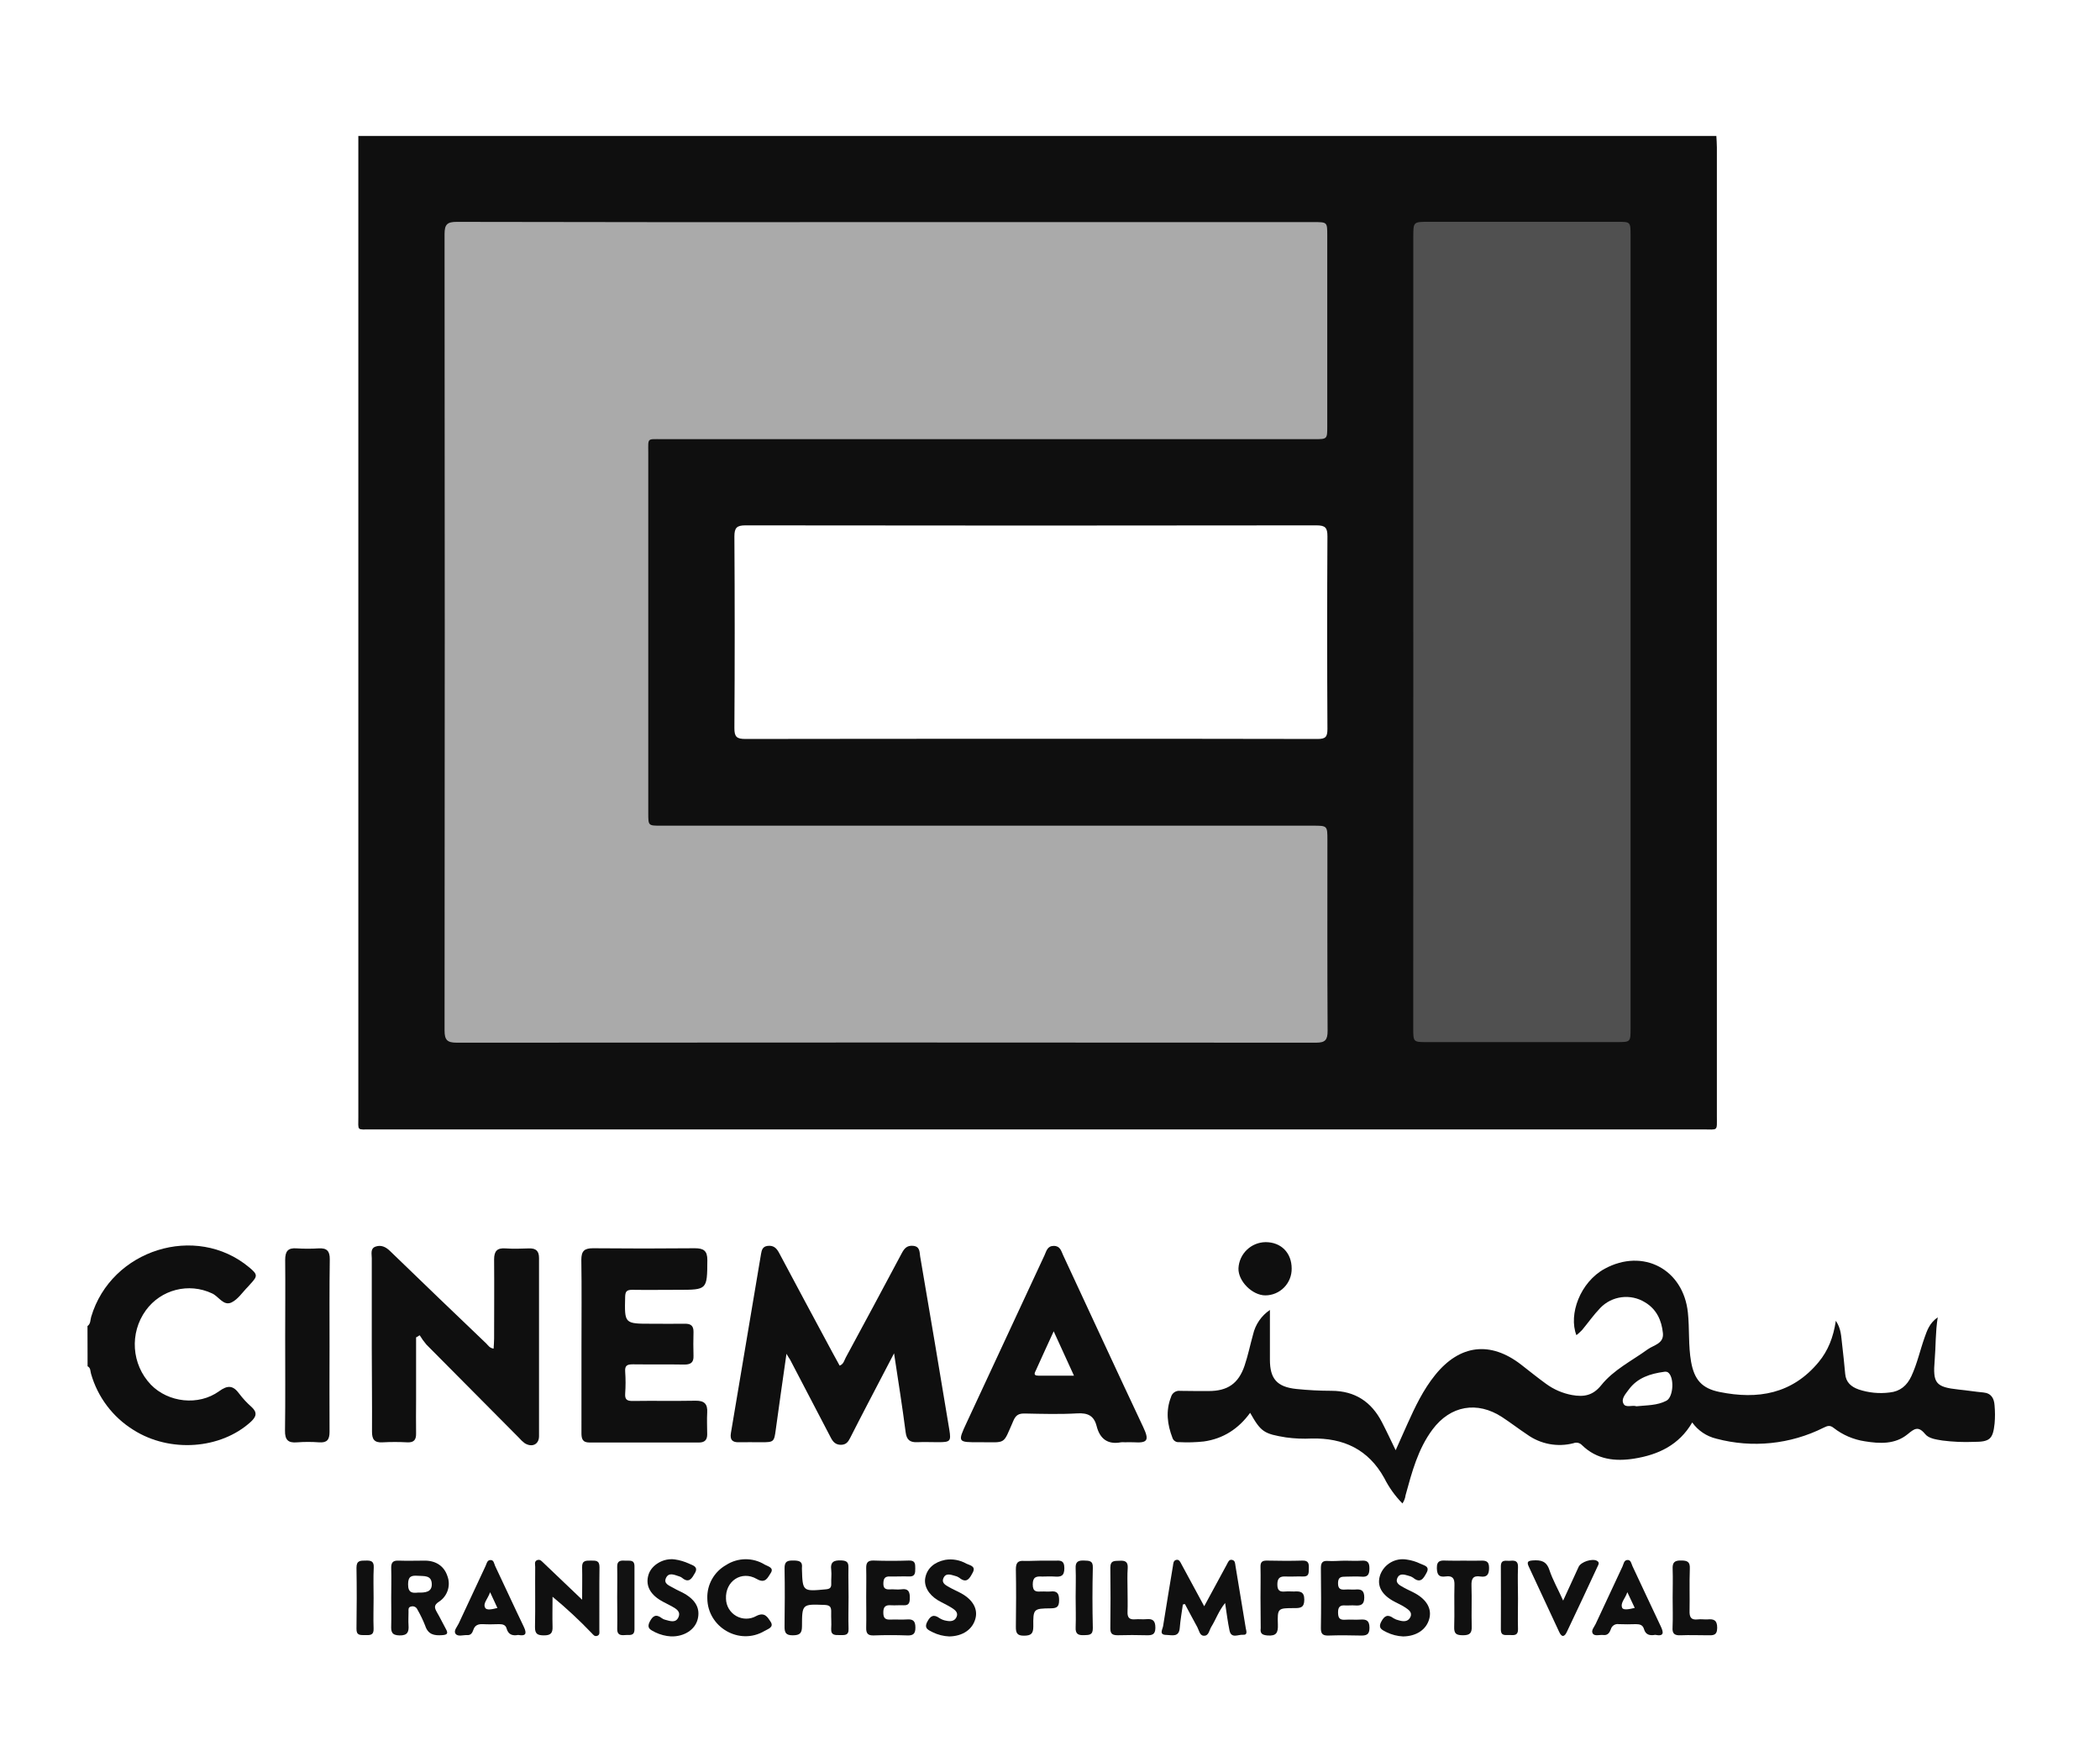
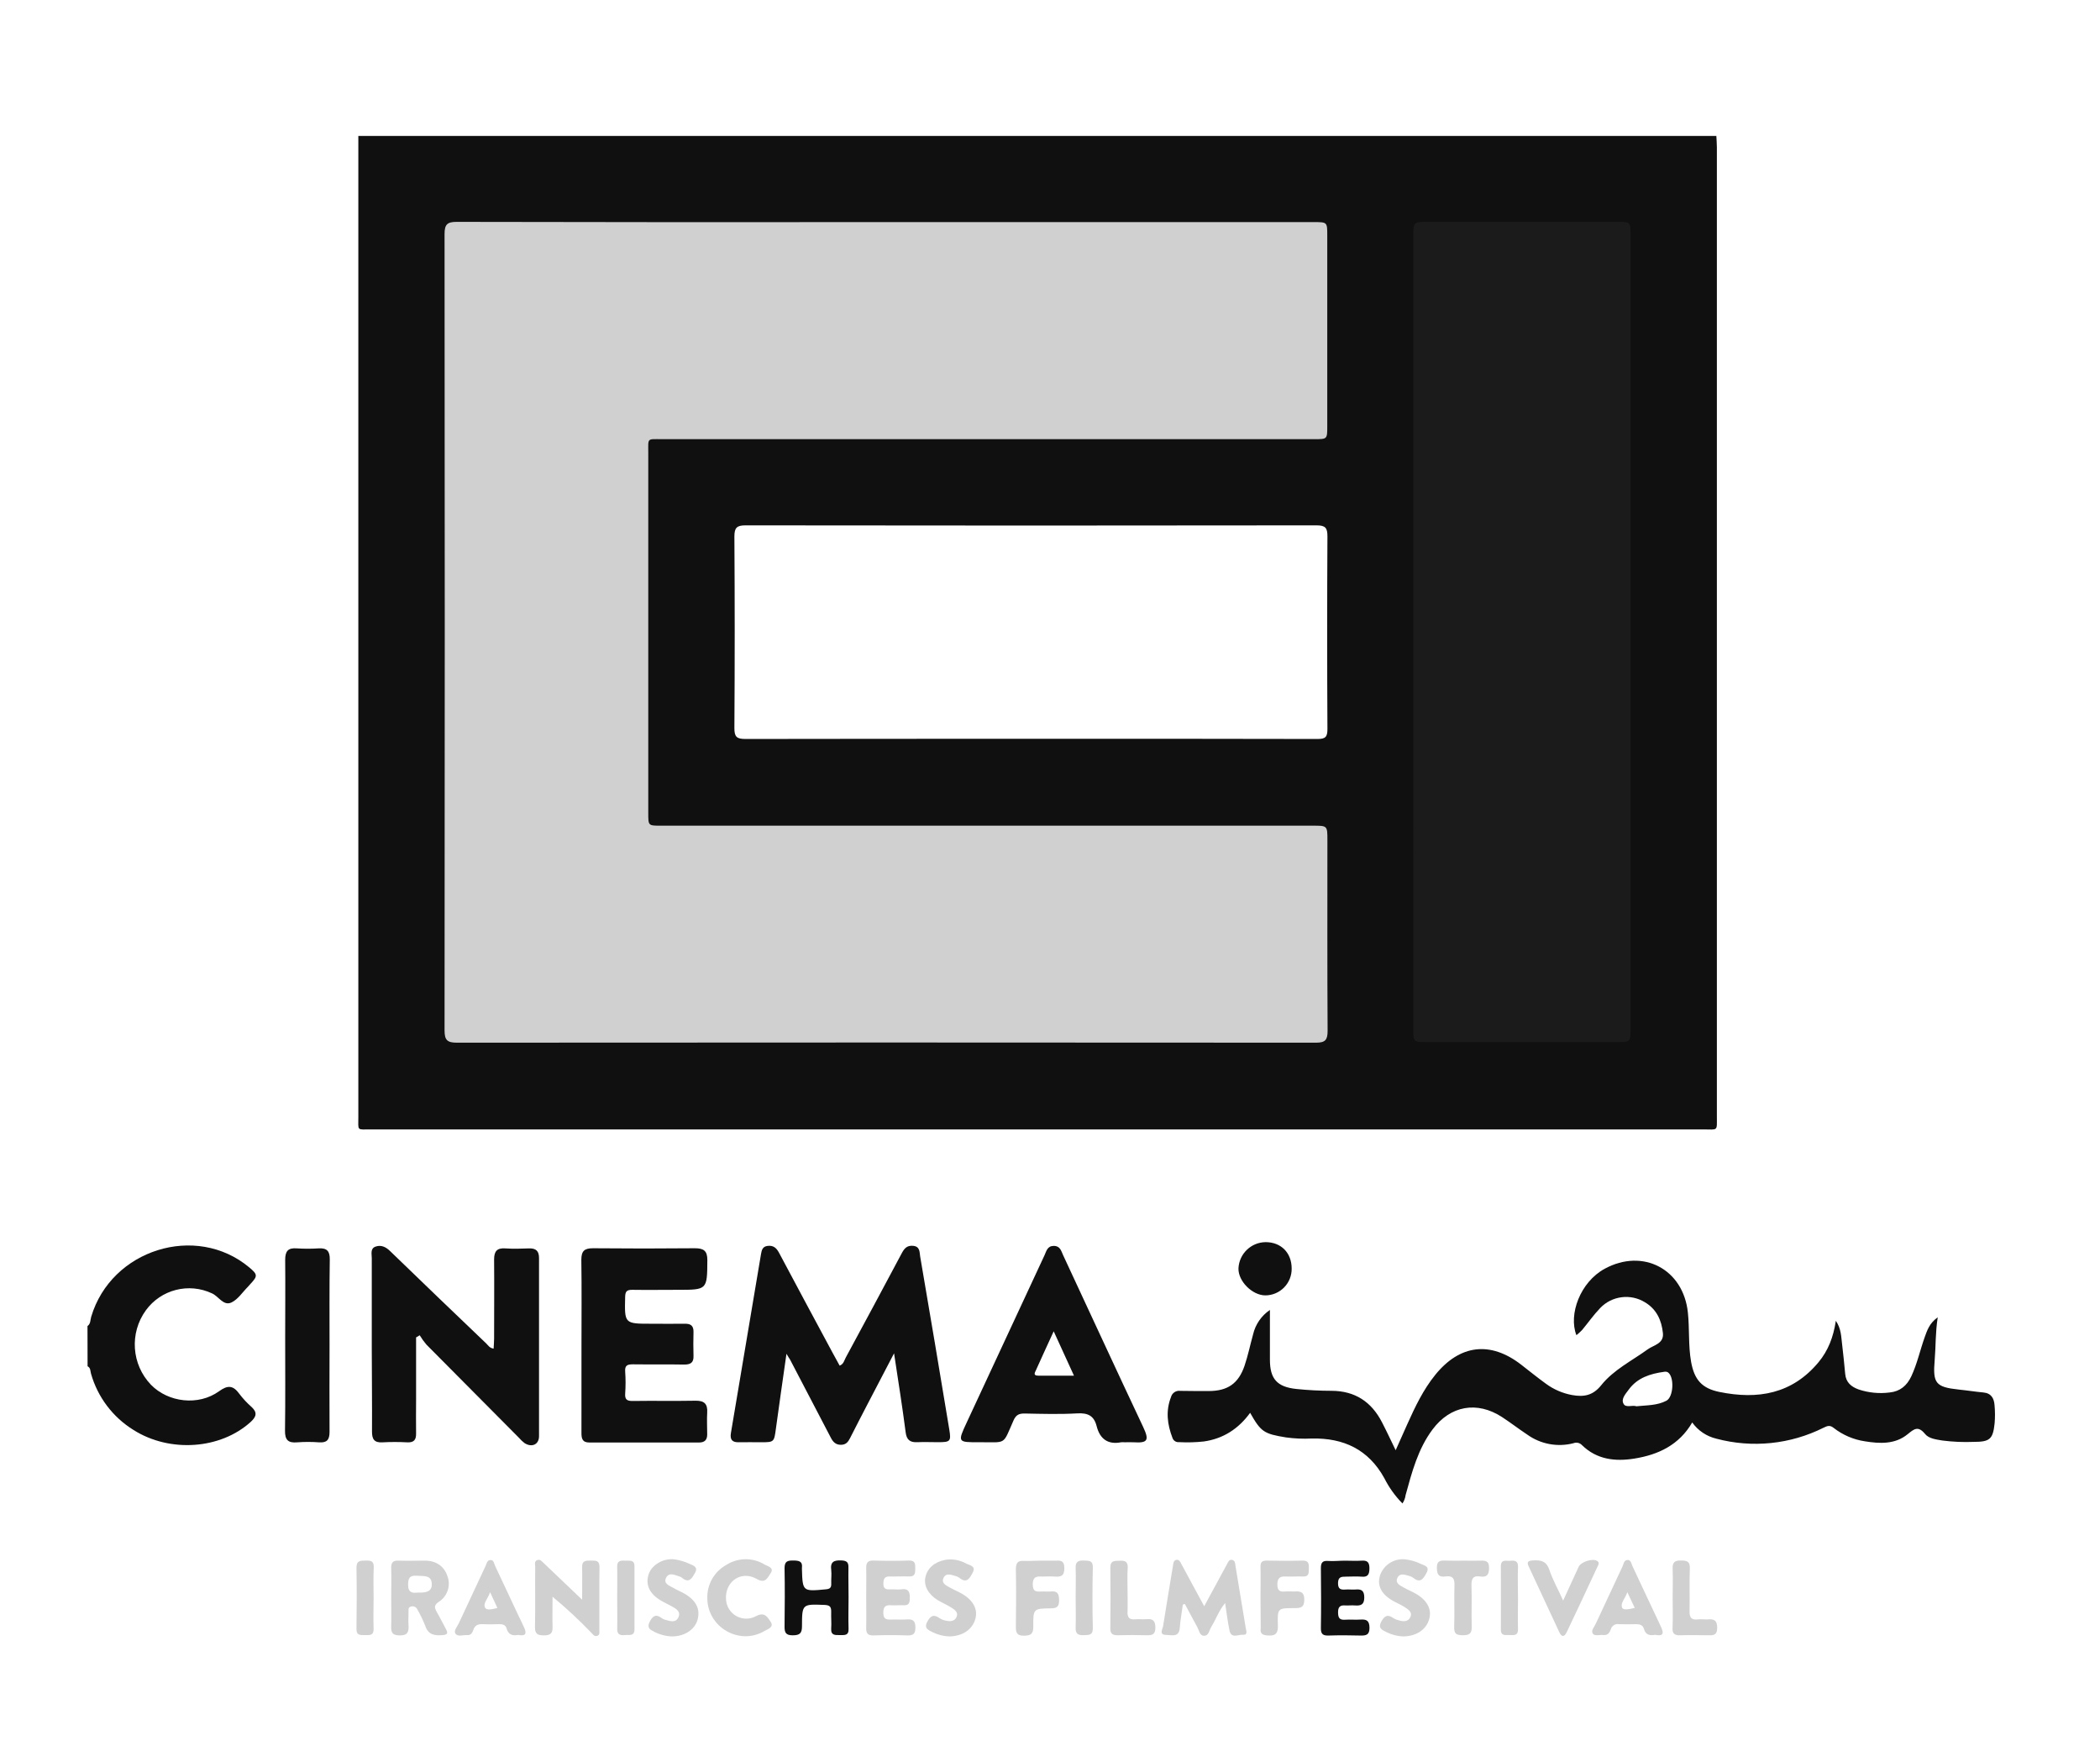
<svg xmlns="http://www.w3.org/2000/svg" id="Layer_1" data-name="Layer 1" viewBox="0 0 725.11 602.55">
  <defs>
-     <style>.cls-1{fill:#0f0f0f;}.cls-2{fill:#101010;}.cls-3{fill:#111;}.cls-4{fill:#121212;}.cls-5{fill:#aaa;}.cls-6{fill:#505050;}</style>
+     <style>.cls-1{fill:#101010;}.cls-2{fill:#D0D0D0;}.cls-3{fill:#D0D0D0;}.cls-4{fill:#D0D0D0;}.cls-5{fill:#D0D0D0;}.cls-6{fill:#1B1B1B;}</style>
  </defs>
  <path class="cls-1" d="M592.82,385.22q0-167.19,0-334.37c0-1.31-.12-2.62-.18-3.93H123.73q0,169.32,0,338.64c0,4.95-.65,4.31,4.4,4.31q230,0,459.89,0C593.34,389.87,592.82,390.67,592.82,385.22ZM458.35,251.65c0,2.73-.68,3.45-3.42,3.44-33-.1-66.06-.06-99.08-.06-32.81,0-65.62,0-98.42.06-3,0-3.87-.68-3.85-3.76q.21-33.08,0-66.14c0-3,.82-3.84,3.84-3.84q98.6.14,197.17,0c3.08,0,3.77.88,3.76,3.83Q458.17,218.42,458.35,251.65Z" />
  <path class="cls-1" d="M30.21,457.75c1.12-.78.95-2.11,1.28-3.2,6.9-23.22,36.16-32.4,54.55-17.07,2.93,2.44,3,3,.46,5.7-.3.33-.58.66-.89,1-1.86,1.86-3.42,4.33-5.65,5.41-2.79,1.35-4.43-2.08-6.73-3.11a18.5,18.5,0,0,0-22.88,5.85A20.1,20.1,0,0,0,52.11,478c6,6.15,16.43,7.37,23.52,2.26,3-2.18,4.86-2.08,7,.87a30.49,30.49,0,0,0,4.24,4.56c2.1,1.93,1.6,3.41-.31,5.15-10.39,9.45-27.89,10.72-40.43,2.8a33.61,33.61,0,0,1-14.71-19.47c-.25-.86-.09-2-1.18-2.54Z" />
  <path class="cls-1" d="M271.56,467.32c-1.31,9.26-2.53,17.56-3.65,25.87-.62,4.6-.6,4.67-5.19,4.67-2.52,0-5-.06-7.56,0-2.33.07-3.17-.89-2.78-3.21q5.24-30.9,10.4-61.81c.23-1.35.55-2.55,2.26-2.76,1.93-.24,3,.63,3.9,2.27q9.18,17.25,18.45,34.44c.83,1.54,1.68,3.07,2.53,4.62,1.38-.51,1.59-1.82,2.13-2.82q9.69-17.89,19.26-35.87c.9-1.7,1.78-2.85,3.95-2.67,2.47.22,2.22,2.21,2.46,3.65q5.13,29.92,10.08,59.87c.65,4,.28,4.26-3.85,4.27-2.41,0-4.83-.11-7.24,0s-3.68-.75-4-3.44c-1.13-8.78-2.53-17.53-4-27.24-3.34,6.39-6.26,12-9.17,17.57-2,3.89-4.05,7.76-6,11.66-.68,1.35-1.42,2.34-3.17,2.35s-2.71-.93-3.48-2.43c-4.67-9-9.41-18.05-14.13-27.06C272.52,468.93,272.3,468.57,271.56,467.32Z" />
  <path class="cls-1" d="M143.67,461.67v21.6c0,3.84-.07,7.68,0,11.52.05,2.23-.74,3.21-3.06,3.1a78.66,78.66,0,0,0-8.55,0c-2.82.17-3.62-1.09-3.61-3.7.05-9.54-.06-19.08-.08-28.62q0-15.63,0-31.25c0-1.47-.57-3.34,1.31-4s3.51.07,5,1.53q16.53,16,33.2,31.9c.67.65,1.16,1.59,2.56,1.79.06-1.2.17-2.34.17-3.49,0-9.1.08-18.21,0-27.31,0-2.88,1.06-4,3.89-3.8s5.48.09,8.22,0c2.35-.06,3.4.91,3.4,3.31,0,20.5,0,41,0,61.52,0,2.88-2.47,4-5,2.38a12.41,12.41,0,0,1-1.9-1.8q-16-16.09-32-32.22a24.77,24.77,0,0,1-2.3-3.2Z" />
  <path class="cls-1" d="M200.78,464.5c0-9.87.1-19.74-.05-29.61,0-3.05,1.05-4,4-4q17.61.17,35.21,0c3,0,4.32.85,4.3,4.12-.07,10.23,0,10.23-10.19,10.23-5.26,0-10.53.08-15.79,0-1.91,0-2.35.62-2.4,2.44-.23,9.27-.28,9.27,9.09,9.27,3.84,0,7.68.06,11.51,0,2.08-.05,3.05.73,3,2.87-.07,2.74-.09,5.48,0,8.22.09,2.33-1,3-3.18,3-5.92-.11-11.85,0-17.77-.08-1.92,0-2.8.38-2.64,2.52a54.5,54.5,0,0,1,0,7.56c-.15,2.07.62,2.59,2.6,2.57,7.24-.11,14.48.05,21.72-.09,3-.05,4.19,1.13,4,4.09-.15,2.51,0,5,0,7.56,0,1.9-.9,2.78-2.83,2.78q-18.92,0-37.84,0c-2.55,0-2.76-1.5-2.75-3.45C200.8,484.45,200.78,474.48,200.78,464.5Z" />
  <path class="cls-1" d="M113.79,464.67c0,9.87-.07,19.74,0,29.61,0,2.73-.89,3.8-3.62,3.61a50.34,50.34,0,0,0-7.57,0c-3.14.28-4.24-.87-4.19-4.07.15-10.74.06-21.49.06-32.24,0-8.89.09-17.77,0-26.65,0-3,.93-4.24,4-4a57.79,57.79,0,0,0,7.56,0c2.84-.17,3.88.93,3.84,3.82C113.72,444.71,113.79,454.69,113.79,464.67Z" />
  <path class="cls-2" d="M408.43,553.87c-.37,2.69-.86,5.37-1.07,8.07-.27,3.36-2.69,2.46-4.59,2.43-2.72,0-1.34-1.92-1.16-3.07,1.09-6.91,2.25-13.81,3.39-20.71.14-.85.11-1.9,1.16-2.13s1.42.83,1.82,1.56c2.56,4.7,5.1,9.41,7.82,14.45,2.73-5.05,5.27-9.76,7.83-14.45.4-.72.71-1.81,1.82-1.55s1,1.29,1.16,2.15q1.77,10.67,3.53,21.34c.17,1,.81,2.5-1,2.36-1.58-.13-4,1.42-4.6-1.47s-1-6-1.52-9.5c-2.27,2.81-3.2,5.72-4.78,8.24-.71,1.14-.83,3.12-2.54,3.06-1.47,0-1.66-1.84-2.27-2.95-1.46-2.65-2.87-5.33-4.3-8Z" />
  <path class="cls-2" d="M201,552.21c0-4.43.08-7.83,0-11.21-.08-2.36,1.35-2.3,3-2.29s3-.16,3,2.25c-.11,7.24,0,14.48-.05,21.72,0,.72.25,1.66-.72,2s-1.41-.42-1.94-.95a158.7,158.7,0,0,0-13.5-12.54c0,3.42-.1,6.85,0,10.27.09,2.24-.6,3.09-3,3.06-2.19,0-3.11-.51-3.06-2.91.14-6.91,0-13.82.07-20.73,0-.81-.4-1.9.67-2.33s1.64.47,2.25,1C191.92,543.53,196.08,547.53,201,552.21Z" />
  <path class="cls-1" d="M293,551.36c0,3.62-.12,7.24,0,10.85.11,2.48-1.41,2.2-3,2.21s-3.15.17-3-2.25c.14-1.85-.06-3.73,0-5.59s-.36-2.49-2.33-2.57c-7.65-.29-7.74-.36-7.75,7.33,0,2.45-.75,3.15-3.2,3.16s-2.85-1-2.82-3.14c.09-6.68.12-13.37,0-20.05,0-2.34,1-2.65,3-2.63s3.3.24,3,2.61a1.22,1.22,0,0,0,0,.33c.23,7.79.26,7.77,8.33,7,1.49-.14,1.84-.71,1.79-2-.06-1.53.16-3.09,0-4.6-.4-2.91.94-3.49,3.54-3.37,1.9.1,2.45.7,2.4,2.52C292.9,544.57,293,548,293,551.36Z" />
  <path class="cls-2" d="M299.09,551.25c0-3.29.08-6.58,0-9.86-.05-1.93.51-2.77,2.6-2.7,4,.14,8.12.14,12.17,0,2.17-.07,2.17,1.16,2.17,2.71s0,2.88-2.15,2.79-4.39.06-6.58,0c-1.74-.07-2.23.69-2.28,2.34-.06,1.88.84,2.21,2.4,2.11,1.2-.07,2.44.14,3.61,0,2.89-.45,3.2,1.1,3.11,3.41-.07,1.59-.64,2.15-2.15,2.08s-2.86.09-4.27,0c-2-.16-2.74.52-2.72,2.59s.89,2.43,2.62,2.35,3.73.08,5.59-.05c2.11-.15,2.86.6,2.87,2.79s-.78,2.81-2.87,2.73c-3.83-.14-7.68-.14-11.51,0-2.08.08-2.66-.74-2.61-2.68C299.17,558.27,299.09,554.76,299.09,551.25Z" />
  <path class="cls-1" d="M464.44,538.74c1.86,0,3.74.12,5.59,0,2.12-.17,2.84.52,2.82,2.73s-.7,3-2.83,2.78c-1.75-.13-3.51,0-5.27,0-1.58,0-2.71.07-2.74,2.19s.92,2.39,2.59,2.26c1.09-.09,2.2.07,3.29,0,2.09-.2,3.18.24,3.18,2.76s-1.24,2.88-3.25,2.73c-1.09-.09-2.2.06-3.29,0-1.82-.16-2.53.53-2.51,2.42s.51,2.64,2.43,2.51c1.75-.12,3.52.07,5.26-.05,2.1-.14,3.13.31,3.16,2.81s-1.2,2.76-3.19,2.7c-3.62-.1-7.25-.12-10.86,0-1.91.06-2.76-.4-2.73-2.52.11-6.91.08-13.83,0-20.74,0-1.78.47-2.63,2.41-2.49S462.46,538.74,464.44,538.74Z" />
  <path class="cls-2" d="M244.23,551.69a12.73,12.73,0,0,1,6.47-11.44,12.51,12.51,0,0,1,13.4-.13c1,.57,3.3,1,2,2.93-1,1.44-1.76,3.78-4.8,2-5.28-3.05-10.93.78-10.62,6.86a7,7,0,0,0,10.44,5.94c2.88-1.5,3.9.35,4.94,1.92,1.34,2-1,2.57-2.06,3.22C255.36,568.15,244.28,561.76,244.23,551.69Z" />
  <path class="cls-2" d="M484.47,564.89a14.51,14.51,0,0,1-5.68-1.45c-1.4-.75-3.1-1.27-1.87-3.62,1.11-2.11,2.26-2.68,4.26-1.21a5.67,5.67,0,0,0,1.81.72c1.57.47,3.21.56,4-1.13s-.73-2.6-1.86-3.36c-1.36-.9-2.91-1.51-4.32-2.33-4-2.34-5.44-5.39-4.23-8.89a8.28,8.28,0,0,1,9.18-5.26,15.71,15.71,0,0,1,4.67,1.42c1.13.58,3.41.82,2.16,3.11-1,1.85-2.06,3.89-4.65,1.73a4.17,4.17,0,0,0-1.49-.65c-1.47-.41-3.2-1.09-4,.86-.69,1.76,1,2.45,2.17,3.14s2.76,1.33,4.09,2.08c4,2.24,5.72,5.4,4.81,8.73C492.55,562.47,489.16,564.83,484.47,564.89Z" />
  <path class="cls-2" d="M327.75,564.89a14.32,14.32,0,0,1-5.68-1.44c-1.39-.75-3.14-1.24-1.9-3.61,1.09-2.08,2.21-2.72,4.25-1.25a6.19,6.19,0,0,0,2.44.9c1.34.27,2.74.16,3.4-1.26.75-1.58-.52-2.49-1.58-3.18-1.55-1-3.29-1.73-4.88-2.68-3.27-2-4.88-5-4.29-7.81.66-3.23,3.12-5.36,6.9-6.11a11.09,11.09,0,0,1,7.27,1.32c1.13.56,3.42.82,2.19,3.09-1,1.83-2,3.95-4.64,1.77a4,4,0,0,0-1.49-.65c-1.47-.41-3.2-1.11-4,.83-.72,1.76.95,2.45,2.14,3.15s2.75,1.33,4.08,2.08c4,2.23,5.74,5.41,4.84,8.72C335.82,562.45,332.44,564.82,327.75,564.89Z" />
  <path class="cls-2" d="M231.7,564.88a14.45,14.45,0,0,1-5.39-1.39c-1.34-.77-3.18-1.2-2-3.62,1.07-2.12,2.19-2.82,4.21-1.28a3.19,3.19,0,0,0,1.18.55c1.68.44,3.65,1.23,4.58-.92.85-2-.88-2.91-2.33-3.73-1.24-.7-2.55-1.27-3.77-2-3.91-2.32-5.36-5.44-4.23-9,1.05-3.27,5.09-5.72,9-5.19a17.4,17.4,0,0,1,5,1.48c1.21.56,3.3,1,2,3.23-1,1.73-2,3.69-4.44,1.65a2.51,2.51,0,0,0-.87-.46c-1.64-.5-3.66-1.6-4.66.47s1.21,2.69,2.56,3.49,2.55,1.24,3.78,1.95c4,2.3,5.5,5.26,4.58,8.86S236.25,565,231.7,564.88Z" />
  <path class="cls-2" d="M539.74,552.52c2-4.35,3.66-8,5.35-11.66.81-1.74,4.76-3,6.37-2.05,1,.6.42,1.36.13,2Q546.36,552.1,541,563.36c-.76,1.61-1.7,2-2.62,0-3.5-7.53-7-15.07-10.51-22.58-.79-1.67-.24-2,1.41-2.13,2.73-.18,4.7.18,5.72,3.32C536.15,545.42,538,548.6,539.74,552.52Z" />
  <path class="cls-1" d="M437,428.78c5.37,0,9,3.71,9,9.11a9.13,9.13,0,0,1-9.06,9.27c-4.56,0-9.45-4.93-9.31-9.34A9.49,9.49,0,0,1,437,428.78Z" />
  <path class="cls-2" d="M435.24,551.47c0-3.51.08-7,0-10.53-.06-1.75.59-2.27,2.28-2.23,4.06.09,8.12.12,12.18,0,2.11-.07,2.28,1,2.23,2.65s.12,2.94-2.09,2.84c-2-.08-4,.1-5.92,0s-2.86.51-2.86,2.74.93,2.61,2.75,2.44c1-.09,2,0,3,0,2.05-.13,3.56,0,3.55,2.82s-1.39,2.92-3.5,2.91c-5.66,0-5.8.05-5.62,5.69.09,2.75-.47,4-3.56,3.76-1.85-.16-2.62-.66-2.37-2.49,0-.11,0-.22,0-.33Z" />
  <path class="cls-2" d="M359.26,538.73c1.65,0,3.29,0,4.94,0,1.84-.06,3.3-.22,3.31,2.57s-1.21,3.08-3.38,2.92c-1.41-.11-2.85,0-4.27,0-2-.13-3.26.08-3.26,2.71s1.34,2.54,3.1,2.45c1-.05,2,.09,3,0,2.3-.28,3,.65,3,3s-.83,2.78-2.91,2.81c-5.95.07-6.07.15-6,6.28,0,2.47-.78,3.14-3.21,3.16s-2.84-1-2.81-3.13c.09-6.58.12-13.16,0-19.73,0-2.29.65-3.16,3-2.94C355.52,538.87,357.4,538.73,359.26,538.73Z" />
  <path class="cls-2" d="M505.43,538.73c1.86,0,3.72.06,5.58,0s3.16,0,3.15,2.47c0,2.25-.65,3.35-3,3-2.57-.4-3.15.81-3.07,3.17.16,4.7-.05,9.41.08,14.11.07,2.25-.65,3-3,3s-3.13-.52-3.05-2.91c.16-4.81-.05-9.63.09-14.44.07-2.28-.67-3.27-3-2.95s-3-.5-3.08-2.87c-.05-2.72,1.41-2.68,3.3-2.6S503.46,538.73,505.43,538.73Z" />
  <path class="cls-3" d="M389.33,548.75c0,2.52.09,5,0,7.55-.1,2,.56,2.86,2.61,2.68,1.31-.12,2.64.08,3.94-.05,2.25-.21,3.07.61,3.06,3s-1.21,2.6-3.09,2.55c-3.28-.09-6.57-.1-9.85,0-1.74,0-2.63-.38-2.61-2.34.08-7,.1-14,0-21,0-2.62,1.57-2.28,3.24-2.38,1.88-.11,2.88.35,2.76,2.49C389.21,543.7,389.32,546.23,389.33,548.75Z" />
  <path class="cls-2" d="M577.55,551.53c0-3.28.12-6.57,0-9.85-.12-2.27.59-3.06,2.93-3,2.17,0,3.13.45,3,2.88-.18,4.81,0,9.64-.09,14.45-.07,2.22.49,3.29,2.88,3,1.07-.14,2.19.06,3.28,0,2.19-.2,3.4.22,3.38,2.94s-1.55,2.57-3.38,2.54c-3.06,0-6.13-.13-9.19,0-2.12.11-3-.52-2.84-2.74C577.67,558.33,577.55,554.93,577.55,551.53Z" />
  <path class="cls-2" d="M371.41,551.24c0-3.28.13-6.58,0-9.86-.12-2.32.91-2.77,2.93-2.69,1.78.07,3.11,0,3,2.52q-.25,10.37,0,20.72c.06,2.54-1.26,2.46-3,2.52-2,.08-3.05-.36-2.93-2.68C371.54,558.27,371.41,554.75,371.41,551.24Z" />
  <path class="cls-2" d="M524.15,551.79c0,3.5-.1,7,0,10.52.09,2.22-1.23,2.19-2.74,2.1s-3.21.54-3.18-2c.06-7.24,0-14.47,0-21.71,0-2.61,1.9-1.79,3.27-1.93,1.61-.17,2.73.07,2.65,2.19C524,544.55,524.15,548.17,524.15,551.79Z" />
  <path class="cls-2" d="M129,551.62c0,3.51-.13,7,0,10.53.12,2.41-1.29,2.31-2.91,2.28s-3.07.22-3-2.22c.1-7,.12-14,0-21.05,0-2.56,1.39-2.42,3.15-2.46s2.92.12,2.81,2.4C128.87,544.6,129,548.12,129,551.62Z" />
  <path class="cls-4" d="M213.11,551.37c0-3.5.08-7,0-10.51-.06-2.16,1.2-2.23,2.75-2.13s3.23-.49,3.22,2c0,7.23,0,14.46,0,21.69,0,2.54-1.86,1.84-3.27,2-1.62.14-2.76-.1-2.69-2.2C213.2,558.61,213.11,555,213.11,551.37Z" />
  <path class="cls-5" d="M306.16,76.67H453.68c4.61,0,4.61,0,4.61,4.63v65.83c0,4.47,0,4.47-4.4,4.47H228.67c-5.36,0-4.83-.58-4.83,4.68q0,62.22,0,124.43c0,4.3,0,4.31,4.29,4.31H453.34c5,0,5,0,5,5,0,22-.06,43.9.07,65.84,0,3.16-.85,4.07-4,4.07q-148.33-.12-296.68,0c-3.34,0-4.23-.94-4.23-4.26q.14-137.43,0-274.87c0-3.35.93-4.22,4.24-4.21Q231.92,76.75,306.16,76.67Z" />
  <path class="cls-6" d="M488,218q0-68.11,0-136.23c0-5.19,0-5.2,5.3-5.2h65.18c4.5,0,4.54,0,4.54,4.63V355c0,4.71,0,4.73-4.8,4.73H492.7c-4.69,0-4.72,0-4.72-4.82Q488,286.46,488,218Z" />
  <path class="cls-1" d="M688.7,485.1c-.17-2.37-1.11-4.18-3.89-4.43s-5.64-.72-8.47-1c-8-.86-9-2.16-8.31-10.2.4-4.71.22-9.44,1.05-14.74-2.93,2.07-3.68,4.61-4.55,7-1.57,4.43-2.56,9.05-4.56,13.34-1.52,3.25-3.89,5.25-7.5,5.61a24.06,24.06,0,0,1-10.71-1.05c-2.58-.93-4.36-2.44-4.63-5.34-.34-3.48-.66-7-1.09-10.45-.32-2.49-.27-5.12-2.14-7.91-.86,5.7-2.68,10.32-5.95,14.27-9.11,11-21,13-34.23,10.3-6.09-1.24-8.69-4.25-9.8-10.4-1-5.64-.51-11.36-1.11-17-1.57-15-15.51-22.32-28.73-15.13-8.45,4.6-12.56,15.78-9.76,22.93a19.89,19.89,0,0,0,1.95-1.77c2.1-2.53,4-5.25,6.27-7.61A12.39,12.39,0,0,1,568,449.55c4,2.38,5.75,6.23,6.19,10.66.36,3.62-3.18,4.09-5.23,5.56-5.52,4-11.79,7.05-16.08,12.41-2.88,3.58-6,4.11-10.07,3.38a21.9,21.9,0,0,1-9-3.89c-2.93-2.12-5.74-4.4-8.6-6.62-10.59-8.18-21.12-6.94-29.6,3.51-4.19,5.16-7,11.09-9.7,17.1l-4,8.95c-1.79-3.68-3.2-6.72-4.74-9.68-3.64-7.05-9.31-10.8-17.4-10.83a119.88,119.88,0,0,1-12.13-.63c-6.71-.7-9.15-3.52-9.15-10.11V452.19a14,14,0,0,0-5.82,8.47c-1,3.57-1.74,7.25-2.93,10.76-2.1,6.19-5.87,8.75-12.36,8.76-3.29,0-6.58,0-9.87-.06a2.9,2.9,0,0,0-3.18,2.15c-1.87,4.79-1.27,9.44.51,14.08a2.15,2.15,0,0,0,2.28,1.47,53,53,0,0,0,8.54-.23c6.75-.95,12-4.4,16-9.89,3.74,6.6,4.76,7.25,12.39,8.49a47.88,47.88,0,0,0,8.87.38c11-.24,19.57,3.75,25.07,13.68a34.43,34.43,0,0,0,6.26,8.73,6.58,6.58,0,0,0,1.09-2.88c2.18-7.92,4.26-15.9,9.29-22.64,6.17-8.28,15.42-9.91,24.05-4.27,2.93,1.92,5.72,4.07,8.63,6a19.15,19.15,0,0,0,16,3,2.66,2.66,0,0,1,2.93.66c5.11,5,11.47,5.71,18.07,4.65,8.26-1.32,15.46-4.67,20-12.47a14.29,14.29,0,0,0,8.31,5.59,52.5,52.5,0,0,0,37.06-3.79c1.33-.65,2.18-.95,3.46.07a23,23,0,0,0,10.77,4.63c5.16.84,10.44,1.1,14.77-2.44,2.24-1.83,3.62-3,6-.12,1.33,1.66,3.84,1.92,6,2.29a64.25,64.25,0,0,0,10.83.47c5.53,0,6.64-.91,7.21-6.38A35.26,35.26,0,0,0,688.7,485.1Zm-113.3-1.58c-3.2,1.68-6.75,1.54-10.36,1.92-1.38-.5-3.64.61-4.42-.81-1-1.73.71-3.48,1.76-4.94,3-4.1,7.42-5.48,12.18-6.14a2.08,2.08,0,0,1,1.27.12C578.2,475.12,577.89,482.21,575.4,483.52Z" />
  <path class="cls-1" d="M394.68,492.49c-9.29-19.7-18.4-39.48-27.6-59.22-.66-1.43-1-3.2-3.23-3.19s-2.53,1.81-3.19,3.23q-13.47,28.86-26.87,57.75c-3.16,6.79-3.15,6.83,4.33,6.79,9.55-.05,8,1.19,11.81-7.46.86-2,1.94-2.49,3.95-2.45,6,.12,12.08.3,18.1-.05,3.65-.21,5.77.82,6.68,4.41,1.1,4.33,3.79,6.46,8.43,5.57a7.15,7.15,0,0,1,1.31,0c1,0,2-.06,3,0C396.42,498.2,396.86,497.11,394.68,492.49ZM358.5,474.87c-1.91,0-1.15-1.1-.78-1.92,1.92-4.28,3.88-8.53,6.11-13.39,2.46,5.36,4.64,10.08,7,15.31Z" />
  <path class="cls-2" d="M150.89,556.58c-.82-1.45-1.25-2.45.69-3.68a7.43,7.43,0,0,0,2.85-9c-1.1-3.22-3.82-5.12-7.57-5.18-3.07,0-6.14.11-9.19,0-2.1-.11-2.65.77-2.59,2.69.1,3.39,0,6.78,0,10.17,0,3.18.08,6.35,0,9.53-.07,2.11.11,3.38,2.89,3.43s3.25-1.25,3.09-3.53c-.11-1.52,0-3.06,0-4.6,0-.71-.2-1.62.87-1.84a1.8,1.8,0,0,1,2.18,1,42.3,42.3,0,0,1,2.7,5.6c1,3.08,3.09,3.47,5.83,3.28,1.69-.11,2.24-.5,1.34-2.1C152.92,560.44,152,558.48,150.89,556.58Zm-6.55-6.83c-1.81.19-3.46.22-3.43-2.86,0-2.66,1.05-3.1,3.29-2.94s4.8-.28,4.89,2.84C149.17,549.61,146.84,549.81,144.34,549.75Z" />
  <path class="cls-2" d="M180.88,561.59c-3.38-7-6.59-14.05-9.93-21.06-.37-.79-.41-2.17-1.75-2-1,.11-1.16,1.2-1.52,2-3.1,6.63-6.22,13.26-9.3,19.91-.53,1.15-1.87,2.5-1.06,3.56s2.67.34,4.06.43c1.22.08,1.73-.83,2.05-1.78.54-1.66,1.69-2.06,3.29-2,1.86.1,3.73.06,5.59,0,1.21,0,2.26.21,2.6,1.47.6,2.17,2.06,2.62,4,2.26C181.55,564.83,182,564,180.88,561.59ZM167.53,555c-.86-1.53.88-3,1.7-5.37l2.52,5.43C170.09,555.47,168.07,556,167.53,555Z" />
  <path class="cls-2" d="M573.4,561.31c-3.28-6.89-6.48-13.82-9.74-20.72-.39-.84-.51-2.17-1.73-2.09s-1.29,1.36-1.69,2.22q-4.66,9.91-9.28,19.87c-.49,1.06-1.66,2.24-1,3.29s2.41.36,3.66.52c1.53.2,2.18-.87,2.59-2a2.44,2.44,0,0,1,2.76-1.75c2,.08,3.93.07,5.9,0,1.35,0,2.38.28,2.78,1.69.57,2,2,2.34,3.86,2C574.75,565,574.41,563.43,573.4,561.31ZM560.12,555c-.71-1.7,1.1-3.22,1.78-5.39,1,2.11,1.75,3.72,2.56,5.43C562.69,555.47,560.52,555.93,560.12,555Z" />
</svg>
